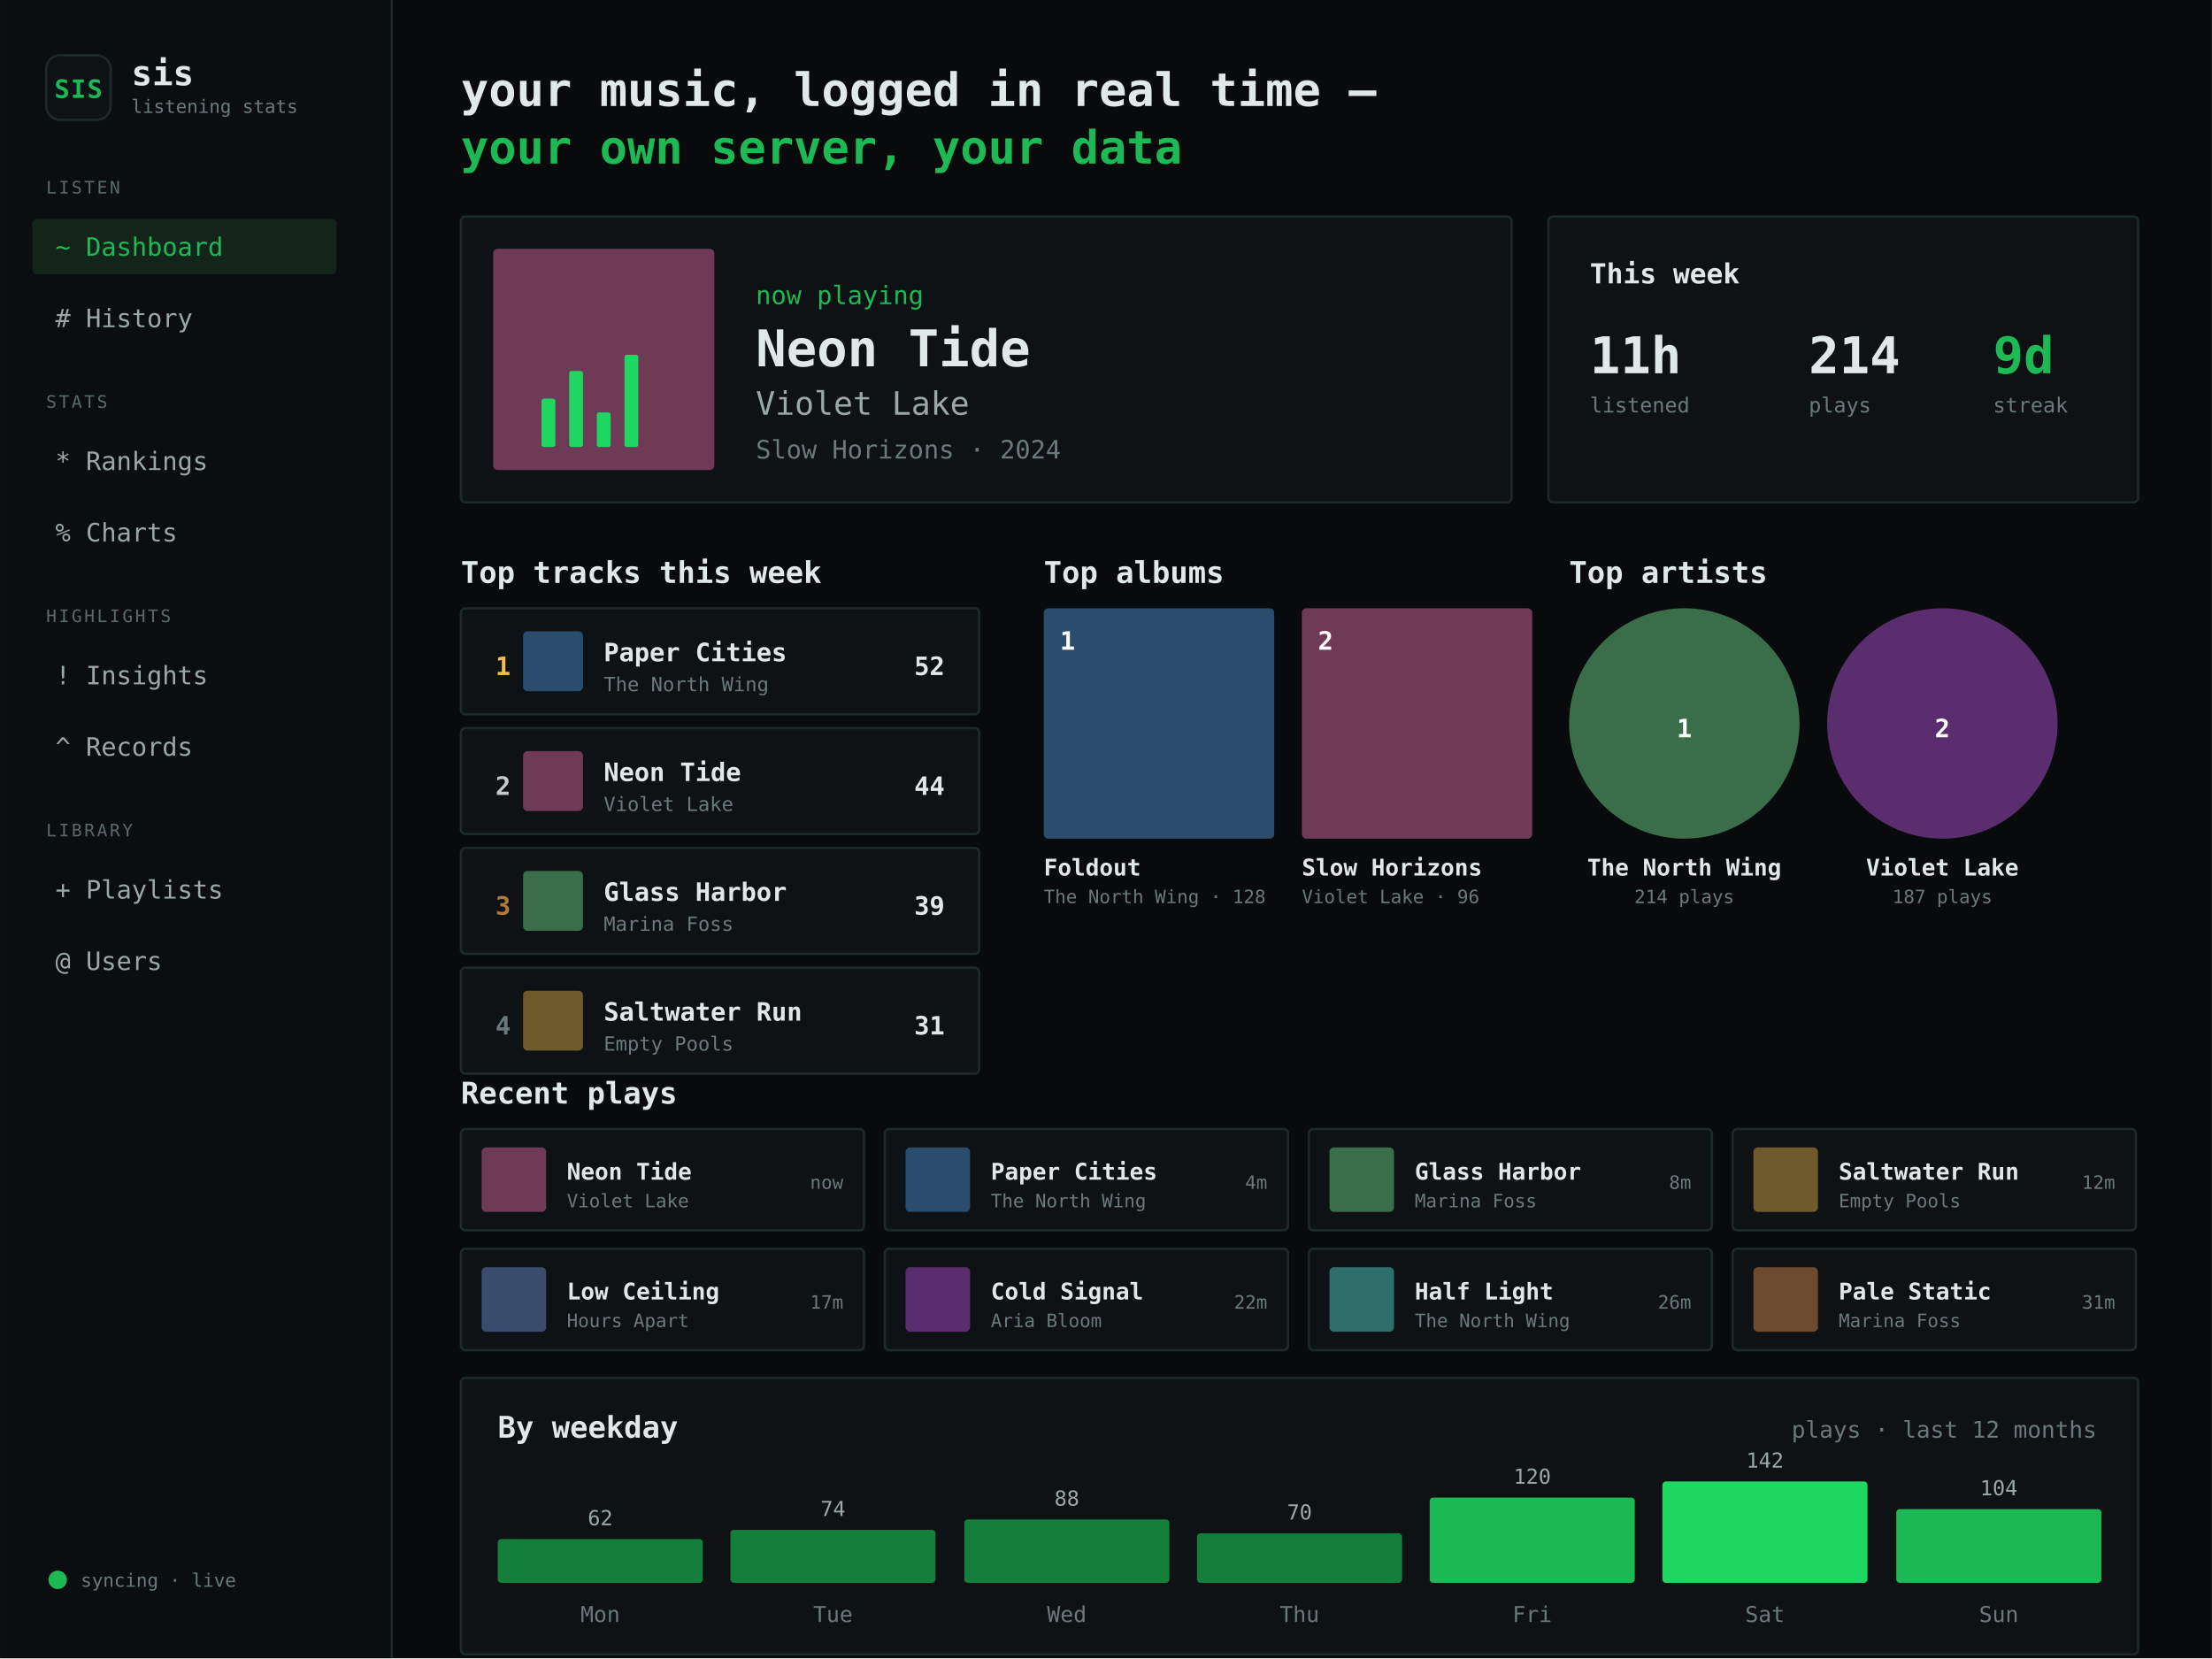
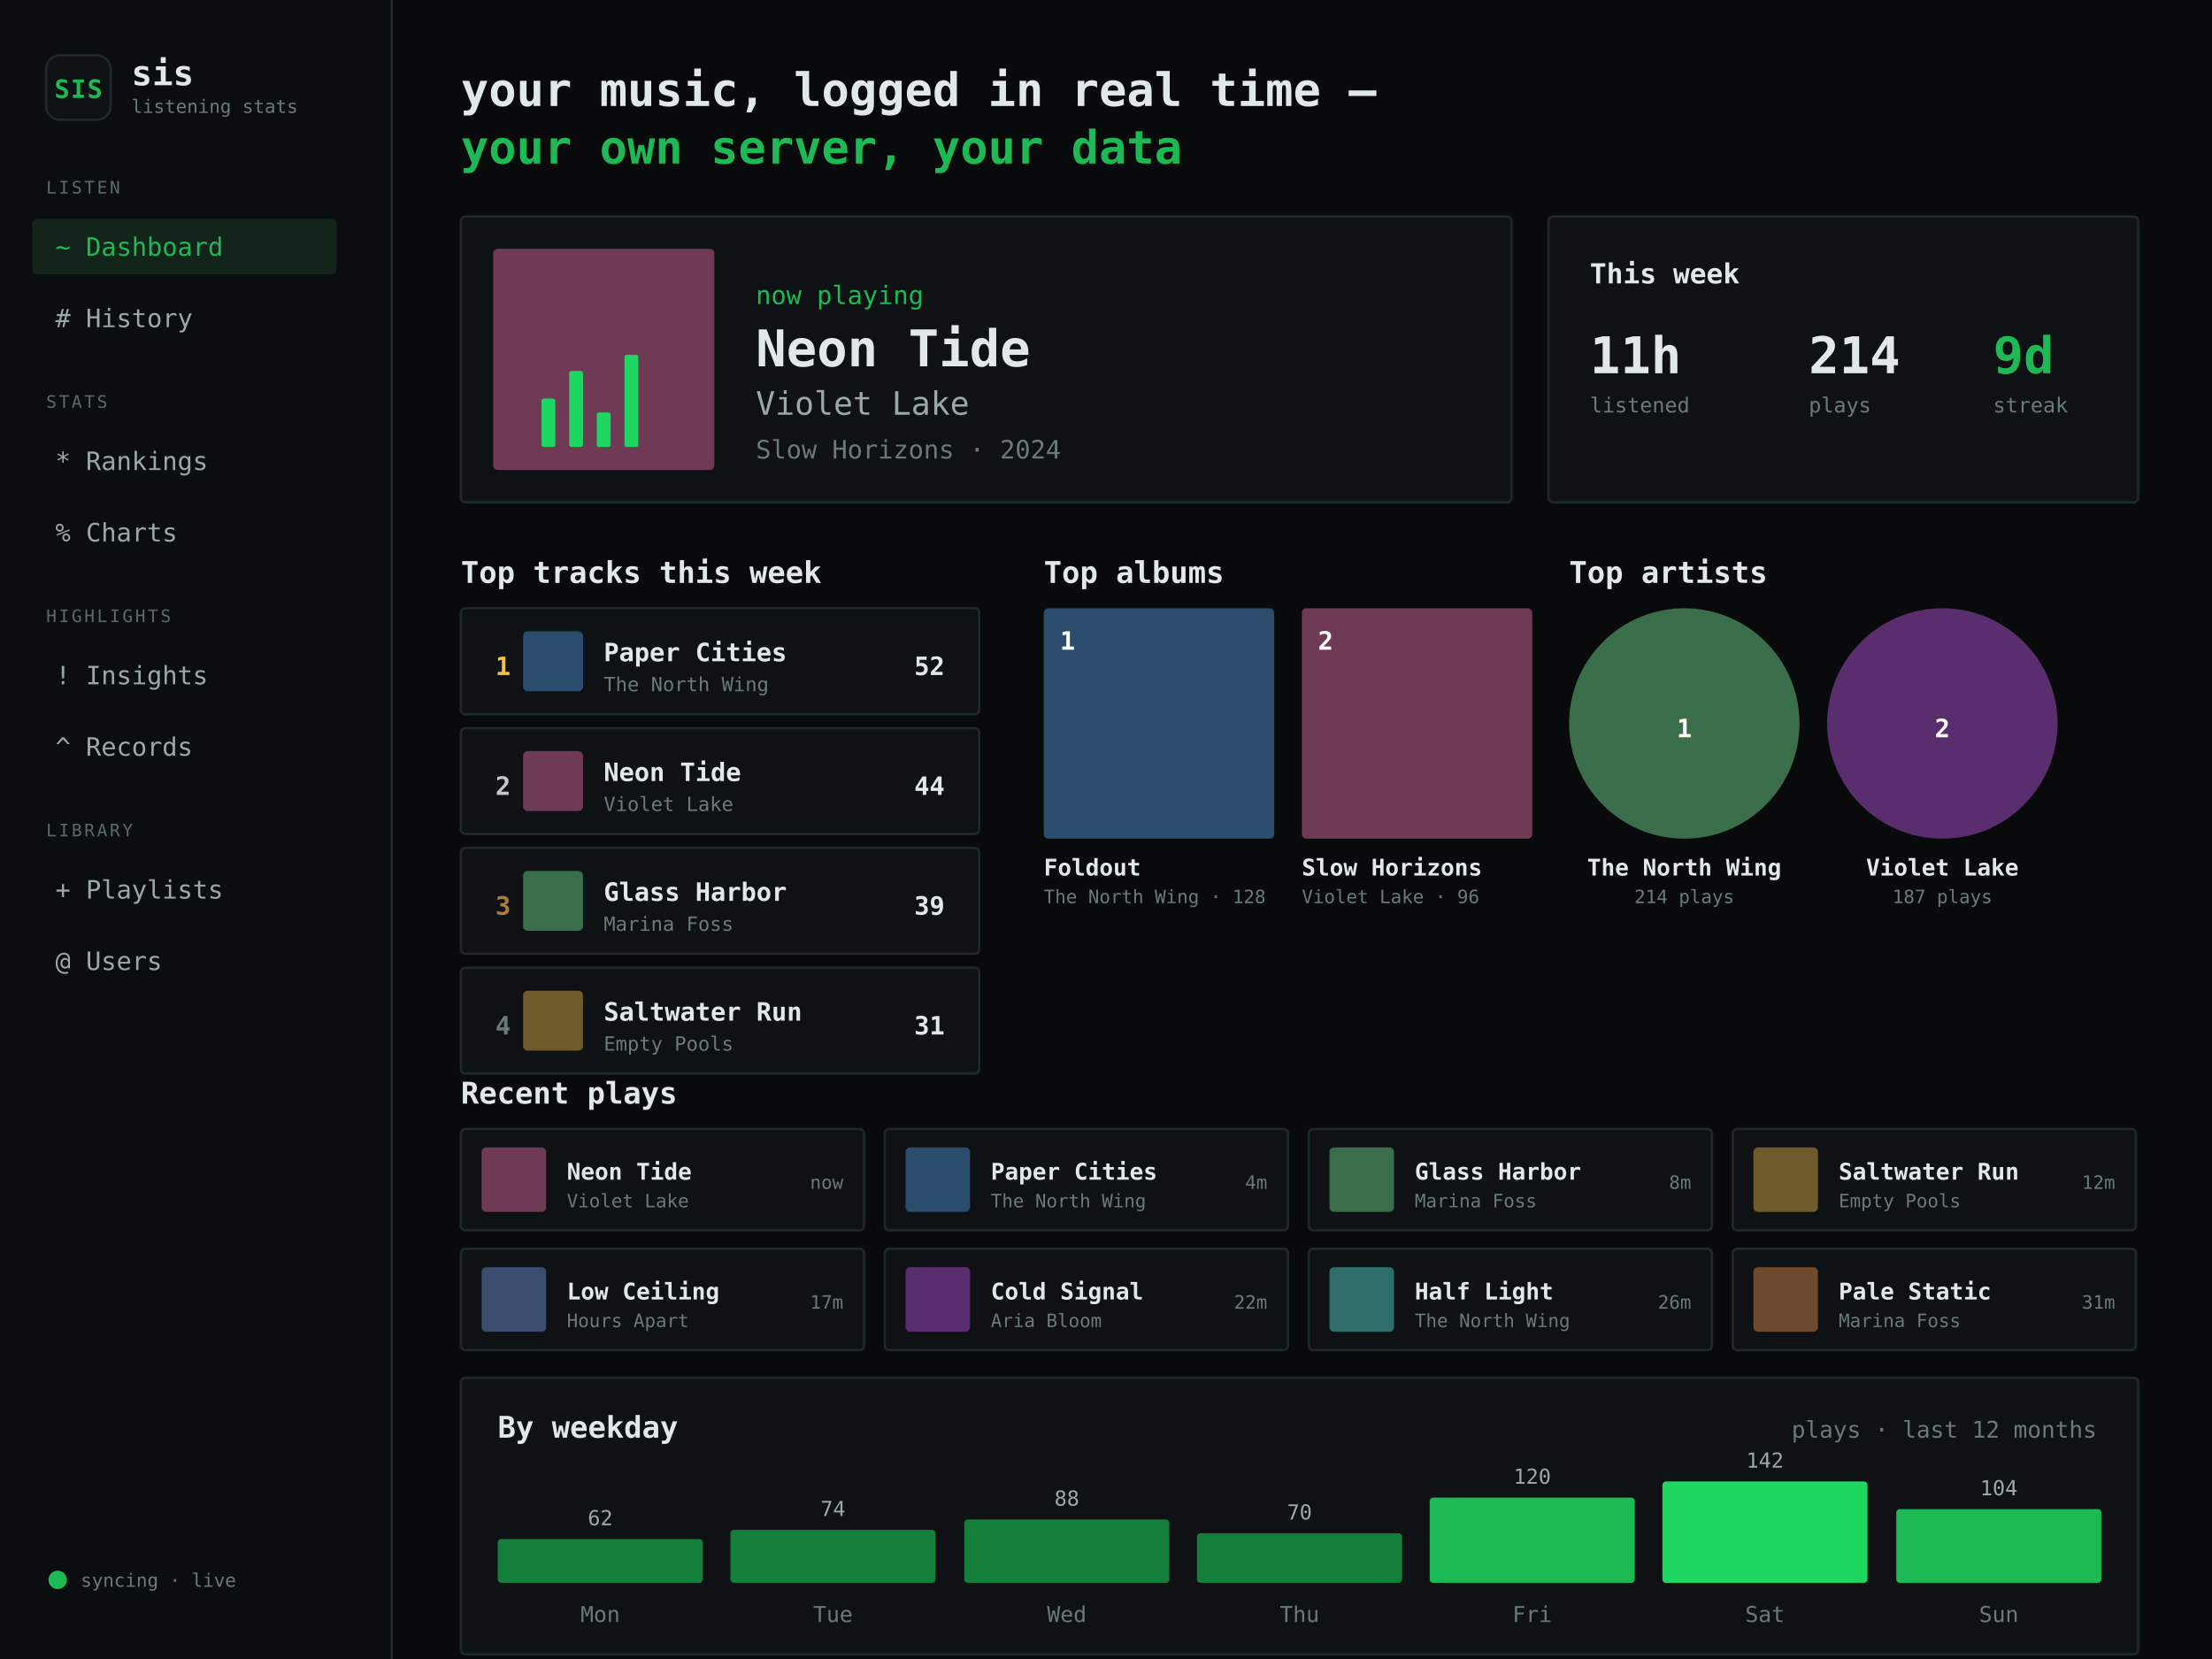
<svg xmlns="http://www.w3.org/2000/svg" width="2732" height="2048" viewBox="0 0 1920 1439.4" font-family="DejaVu Sans Mono, monospace">
-   <rect width="1920" height="1439.4" fill="#080a0c" />
-   <rect x="0" y="0" width="340" height="1439.4" fill="#0b0e10" />
-   <line x1="340" y1="0" x2="340" y2="1439.4" stroke="#1e2a2a" stroke-width="2" />
+   <rect x="-8" y="-8" width="1936" height="1455.4" fill="#080a0c" />
+   <rect x="-8" y="-8" width="348" height="1455.4" fill="#0b0e10" />
+   <line x1="340" y1="-8" x2="340" y2="1447.4" stroke="#1e2a2a" stroke-width="2" />
  <g transform="translate(40,48)">
    <rect x="0" y="0" width="56" height="56" rx="12" fill="#0f1214" stroke="#1e2a2a" stroke-width="2" />
    <text x="28" y="37" font-size="22" font-weight="700" letter-spacing="1" fill="#1db954" text-anchor="middle">SIS</text>
    <text x="74" y="26" font-size="30" font-weight="700" fill="#e0e8e8">sis</text>
    <text x="74" y="50" font-size="16" fill="#6a7a7a">listening stats</text>
  </g>
  <g transform="translate(40,168)" font-size="22">
    <text x="0" y="0" font-size="15" fill="#5a6a6a" letter-spacing="2">LISTEN</text>
    <rect x="-12" y="22" width="264" height="48" rx="4" fill="#13241a" />
    <text x="8" y="54" fill="#1db954">~  Dashboard</text>
    <text x="8" y="116" fill="#9aa8a8">#  History</text>
    <text x="0" y="186" font-size="15" fill="#5a6a6a" letter-spacing="2">STATS</text>
    <text x="8" y="240" fill="#9aa8a8">*  Rankings</text>
    <text x="8" y="302" fill="#9aa8a8">%  Charts</text>
    <text x="0" y="372" font-size="15" fill="#5a6a6a" letter-spacing="2">HIGHLIGHTS</text>
    <text x="8" y="426" fill="#9aa8a8">!  Insights</text>
    <text x="8" y="488" fill="#9aa8a8">^  Records</text>
    <text x="0" y="558" font-size="15" fill="#5a6a6a" letter-spacing="2">LIBRARY</text>
    <text x="8" y="612" fill="#9aa8a8">+  Playlists</text>
    <text x="8" y="674" fill="#9aa8a8">@  Users</text>
  </g>
  <g transform="translate(40,1379.4)">
    <circle cx="10" cy="-8" r="8" fill="#1db954" />
    <text x="30" y="-2" font-size="16" fill="#6a7a7a">syncing · live</text>
  </g>
  <g transform="translate(400,56)">
    <text x="0" y="36" font-size="40" font-weight="700" fill="#e0e8e8">your music, logged in real time —</text>
    <text x="0" y="86" font-size="40" font-weight="700" fill="#1db954">your own server, your data</text>
    <g transform="translate(0,132)">
      <rect width="912" height="248" rx="4" fill="#0f1214" stroke="#1e2a2a" stroke-width="2" />
      <rect x="28" y="28" width="192" height="192" rx="4" fill="#6e3a55" />
      <g fill="#1ed760">
        <rect x="70" y="158" width="12" height="42" rx="2" />
        <rect x="94" y="134" width="12" height="66" rx="2" />
        <rect x="118" y="170" width="12" height="30" rx="2" />
        <rect x="142" y="120" width="12" height="80" rx="2" />
      </g>
      <text x="256" y="76" font-size="22" fill="#1db954">now playing</text>
      <text x="256" y="130" font-size="44" font-weight="700" fill="#e0e8e8">Neon Tide</text>
      <text x="256" y="172" font-size="28" fill="#9aa8a8">Violet Lake</text>
      <text x="256" y="210" font-size="22" fill="#6a7a7a">Slow Horizons · 2024</text>
    </g>
    <g transform="translate(944,132)">
      <rect width="512" height="248" rx="4" fill="#0f1214" stroke="#1e2a2a" stroke-width="2" />
      <text x="36" y="58" font-size="24" font-weight="700" fill="#e0e8e8">This week</text>
      <g transform="translate(36,96)">
        <text x="0" y="40" font-size="44" font-weight="700" fill="#e0e8e8">11h</text>
        <text x="0" y="74" font-size="18" fill="#6a7a7a">listened</text>
        <text x="190" y="40" font-size="44" font-weight="700" fill="#e0e8e8">214</text>
        <text x="190" y="74" font-size="18" fill="#6a7a7a">plays</text>
        <text x="350" y="40" font-size="44" font-weight="700" fill="#1db954">9d</text>
        <text x="350" y="74" font-size="18" fill="#6a7a7a">streak</text>
      </g>
    </g>
    <g transform="translate(0,420)">
      <text x="0" y="30" font-size="26" font-weight="700" fill="#e0e8e8">Top tracks this week</text>
      <g transform="translate(0,52)" font-size="22">
        <g>
          <rect width="450" height="92" rx="4" fill="#0f1214" stroke="#1e2a2a" stroke-width="2" />
          <text x="30" y="58" font-weight="700" fill="#f0c040">1</text>
          <rect x="54" y="20" width="52" height="52" rx="4" fill="#2a4d6e" />
          <text x="124" y="46" font-weight="700" fill="#e0e8e8">Paper Cities</text>
          <text x="124" y="72" font-size="17" fill="#6a7a7a">The North Wing</text>
          <text x="420" y="58" font-weight="700" fill="#e0e8e8" text-anchor="end">52</text>
        </g>
        <g transform="translate(0,104)">
          <rect width="450" height="92" rx="4" fill="#0f1214" stroke="#1e2a2a" stroke-width="2" />
          <text x="30" y="58" font-weight="700" fill="#c8c8c8">2</text>
          <rect x="54" y="20" width="52" height="52" rx="4" fill="#6e3a55" />
          <text x="124" y="46" font-weight="700" fill="#e0e8e8">Neon Tide</text>
          <text x="124" y="72" font-size="17" fill="#6a7a7a">Violet Lake</text>
          <text x="420" y="58" font-weight="700" fill="#e0e8e8" text-anchor="end">44</text>
        </g>
        <g transform="translate(0,208)">
          <rect width="450" height="92" rx="4" fill="#0f1214" stroke="#1e2a2a" stroke-width="2" />
          <text x="30" y="58" font-weight="700" fill="#b07a3a">3</text>
          <rect x="54" y="20" width="52" height="52" rx="4" fill="#3a6e4a" />
          <text x="124" y="46" font-weight="700" fill="#e0e8e8">Glass Harbor</text>
          <text x="124" y="72" font-size="17" fill="#6a7a7a">Marina Foss</text>
          <text x="420" y="58" font-weight="700" fill="#e0e8e8" text-anchor="end">39</text>
        </g>
        <g transform="translate(0,312)">
          <rect width="450" height="92" rx="4" fill="#0f1214" stroke="#1e2a2a" stroke-width="2" />
          <text x="30" y="58" font-weight="700" fill="#6a7a7a">4</text>
          <rect x="54" y="20" width="52" height="52" rx="4" fill="#6e5a2a" />
          <text x="124" y="46" font-weight="700" fill="#e0e8e8">Saltwater Run</text>
          <text x="124" y="72" font-size="17" fill="#6a7a7a">Empty Pools</text>
          <text x="420" y="58" font-weight="700" fill="#e0e8e8" text-anchor="end">31</text>
        </g>
      </g>
      <g transform="translate(506,0)">
        <text x="0" y="30" font-size="26" font-weight="700" fill="#e0e8e8">Top albums</text>
        <g transform="translate(0,52)">
          <g>
            <rect width="200" height="200" rx="4" fill="#2a4d6e" />
            <text x="14" y="36" font-size="22" font-weight="700" fill="#fff">1</text>
          </g>
          <g transform="translate(224,0)">
            <rect width="200" height="200" rx="4" fill="#6e3a55" />
            <text x="14" y="36" font-size="22" font-weight="700" fill="#fff">2</text>
          </g>
          <text x="0" y="232" font-size="20" font-weight="700" fill="#e0e8e8">Foldout</text>
          <text x="0" y="256" font-size="16" fill="#6a7a7a">The North Wing · 128</text>
          <text x="224" y="232" font-size="20" font-weight="700" fill="#e0e8e8">Slow Horizons</text>
          <text x="224" y="256" font-size="16" fill="#6a7a7a">Violet Lake · 96</text>
        </g>
      </g>
      <g transform="translate(962,0)">
        <text x="0" y="30" font-size="26" font-weight="700" fill="#e0e8e8">Top artists</text>
        <g transform="translate(0,52)">
          <circle cx="100" cy="100" r="100" fill="#3a6e4a" />
          <text x="100" y="112" font-size="22" font-weight="700" fill="#fff" text-anchor="middle">1</text>
          <circle cx="324" cy="100" r="100" fill="#5a2e6e" />
          <text x="324" y="112" font-size="22" font-weight="700" fill="#fff" text-anchor="middle">2</text>
          <text x="100" y="232" font-size="20" font-weight="700" fill="#e0e8e8" text-anchor="middle">The North Wing</text>
          <text x="100" y="256" font-size="16" fill="#6a7a7a" text-anchor="middle">214 plays</text>
          <text x="324" y="232" font-size="20" font-weight="700" fill="#e0e8e8" text-anchor="middle">Violet Lake</text>
          <text x="324" y="256" font-size="16" fill="#6a7a7a" text-anchor="middle">187 plays</text>
        </g>
      </g>
    </g>
    <g transform="translate(0,872)">
      <text x="0" y="30" font-size="26" font-weight="700" fill="#e0e8e8">Recent plays</text>
      <g transform="translate(0,52)" font-size="20">
        <g>
          <rect width="350" height="88" rx="4" fill="#0f1214" stroke="#1e2a2a" stroke-width="2" />
          <rect x="18" y="16" width="56" height="56" rx="4" fill="#6e3a55" />
          <text x="92" y="44" font-weight="700" fill="#e0e8e8">Neon Tide</text>
          <text x="92" y="68" font-size="16" fill="#6a7a7a">Violet Lake</text>
          <text x="332" y="52" font-size="16" fill="#6a7a7a" text-anchor="end">now</text>
        </g>
        <g transform="translate(368,0)">
          <rect width="350" height="88" rx="4" fill="#0f1214" stroke="#1e2a2a" stroke-width="2" />
          <rect x="18" y="16" width="56" height="56" rx="4" fill="#2a4d6e" />
          <text x="92" y="44" font-weight="700" fill="#e0e8e8">Paper Cities</text>
          <text x="92" y="68" font-size="16" fill="#6a7a7a">The North Wing</text>
          <text x="332" y="52" font-size="16" fill="#6a7a7a" text-anchor="end">4m</text>
        </g>
        <g transform="translate(736,0)">
          <rect width="350" height="88" rx="4" fill="#0f1214" stroke="#1e2a2a" stroke-width="2" />
          <rect x="18" y="16" width="56" height="56" rx="4" fill="#3a6e4a" />
          <text x="92" y="44" font-weight="700" fill="#e0e8e8">Glass Harbor</text>
          <text x="92" y="68" font-size="16" fill="#6a7a7a">Marina Foss</text>
          <text x="332" y="52" font-size="16" fill="#6a7a7a" text-anchor="end">8m</text>
        </g>
        <g transform="translate(1104,0)">
          <rect width="350" height="88" rx="4" fill="#0f1214" stroke="#1e2a2a" stroke-width="2" />
          <rect x="18" y="16" width="56" height="56" rx="4" fill="#6e5a2a" />
          <text x="92" y="44" font-weight="700" fill="#e0e8e8">Saltwater Run</text>
          <text x="92" y="68" font-size="16" fill="#6a7a7a">Empty Pools</text>
          <text x="332" y="52" font-size="16" fill="#6a7a7a" text-anchor="end">12m</text>
        </g>
      </g>
      <g transform="translate(0,156)" font-size="20">
        <g transform="translate(0,0)">
          <rect width="350" height="88" rx="4" fill="#0f1214" stroke="#1e2a2a" stroke-width="2" />
          <rect x="18" y="16" width="56" height="56" rx="4" fill="#3a4d6e" />
          <text x="92" y="44" font-weight="700" fill="#e0e8e8">Low Ceiling</text>
          <text x="92" y="68" font-size="16" fill="#6a7a7a">Hours Apart</text>
          <text x="332" y="52" font-size="16" fill="#6a7a7a" text-anchor="end">17m</text>
        </g>
        <g transform="translate(368,0)">
          <rect width="350" height="88" rx="4" fill="#0f1214" stroke="#1e2a2a" stroke-width="2" />
          <rect x="18" y="16" width="56" height="56" rx="4" fill="#5a2e6e" />
          <text x="92" y="44" font-weight="700" fill="#e0e8e8">Cold Signal</text>
          <text x="92" y="68" font-size="16" fill="#6a7a7a">Aria Bloom</text>
          <text x="332" y="52" font-size="16" fill="#6a7a7a" text-anchor="end">22m</text>
        </g>
        <g transform="translate(736,0)">
          <rect width="350" height="88" rx="4" fill="#0f1214" stroke="#1e2a2a" stroke-width="2" />
          <rect x="18" y="16" width="56" height="56" rx="4" fill="#2e6e6a" />
          <text x="92" y="44" font-weight="700" fill="#e0e8e8">Half Light</text>
          <text x="92" y="68" font-size="16" fill="#6a7a7a">The North Wing</text>
          <text x="332" y="52" font-size="16" fill="#6a7a7a" text-anchor="end">26m</text>
        </g>
        <g transform="translate(1104,0)">
          <rect width="350" height="88" rx="4" fill="#0f1214" stroke="#1e2a2a" stroke-width="2" />
          <rect x="18" y="16" width="56" height="56" rx="4" fill="#6e4a2e" />
          <text x="92" y="44" font-weight="700" fill="#e0e8e8">Pale Static</text>
          <text x="92" y="68" font-size="16" fill="#6a7a7a">Marina Foss</text>
          <text x="332" y="52" font-size="16" fill="#6a7a7a" text-anchor="end">31m</text>
        </g>
      </g>
    </g>
    <g transform="translate(0,1140)">
      <rect width="1456" height="240" rx="4" fill="#0f1214" stroke="#1e2a2a" stroke-width="2" />
      <text x="32" y="52" font-size="26" font-weight="700" fill="#e0e8e8">By weekday</text>
      <text x="1420" y="52" font-size="20" fill="#6a7a7a" text-anchor="end">plays · last 12 months</text>
      <rect x="32" y="140" width="178" height="38" rx="3" fill="#147f3b" />
      <text x="121" y="212" font-size="19" fill="#6a7a7a" text-anchor="middle">Mon</text>
      <text x="121" y="128" font-size="18" fill="#9aa8a8" text-anchor="middle">62</text>
      <rect x="234" y="132" width="178" height="46" rx="3" fill="#147f3b" />
      <text x="323" y="212" font-size="19" fill="#6a7a7a" text-anchor="middle">Tue</text>
      <text x="323" y="120" font-size="18" fill="#9aa8a8" text-anchor="middle">74</text>
      <rect x="437" y="123" width="178" height="55" rx="3" fill="#147f3b" />
      <text x="526" y="212" font-size="19" fill="#6a7a7a" text-anchor="middle">Wed</text>
      <text x="526" y="111" font-size="18" fill="#9aa8a8" text-anchor="middle">88</text>
      <rect x="639" y="135" width="178" height="43" rx="3" fill="#147f3b" />
      <text x="728" y="212" font-size="19" fill="#6a7a7a" text-anchor="middle">Thu</text>
      <text x="728" y="123" font-size="18" fill="#9aa8a8" text-anchor="middle">70</text>
      <rect x="841" y="104" width="178" height="74" rx="3" fill="#1db954" />
      <text x="930" y="212" font-size="19" fill="#6a7a7a" text-anchor="middle">Fri</text>
      <text x="930" y="92" font-size="18" fill="#9aa8a8" text-anchor="middle">120</text>
      <rect x="1043" y="90" width="178" height="88" rx="3" fill="#1ed760" />
      <text x="1132" y="212" font-size="19" fill="#6a7a7a" text-anchor="middle">Sat</text>
      <text x="1132" y="78" font-size="18" fill="#9aa8a8" text-anchor="middle">142</text>
      <rect x="1246" y="114" width="178" height="64" rx="3" fill="#1db954" />
      <text x="1335" y="212" font-size="19" fill="#6a7a7a" text-anchor="middle">Sun</text>
      <text x="1335" y="102" font-size="18" fill="#9aa8a8" text-anchor="middle">104</text>
    </g>
  </g>
</svg>
